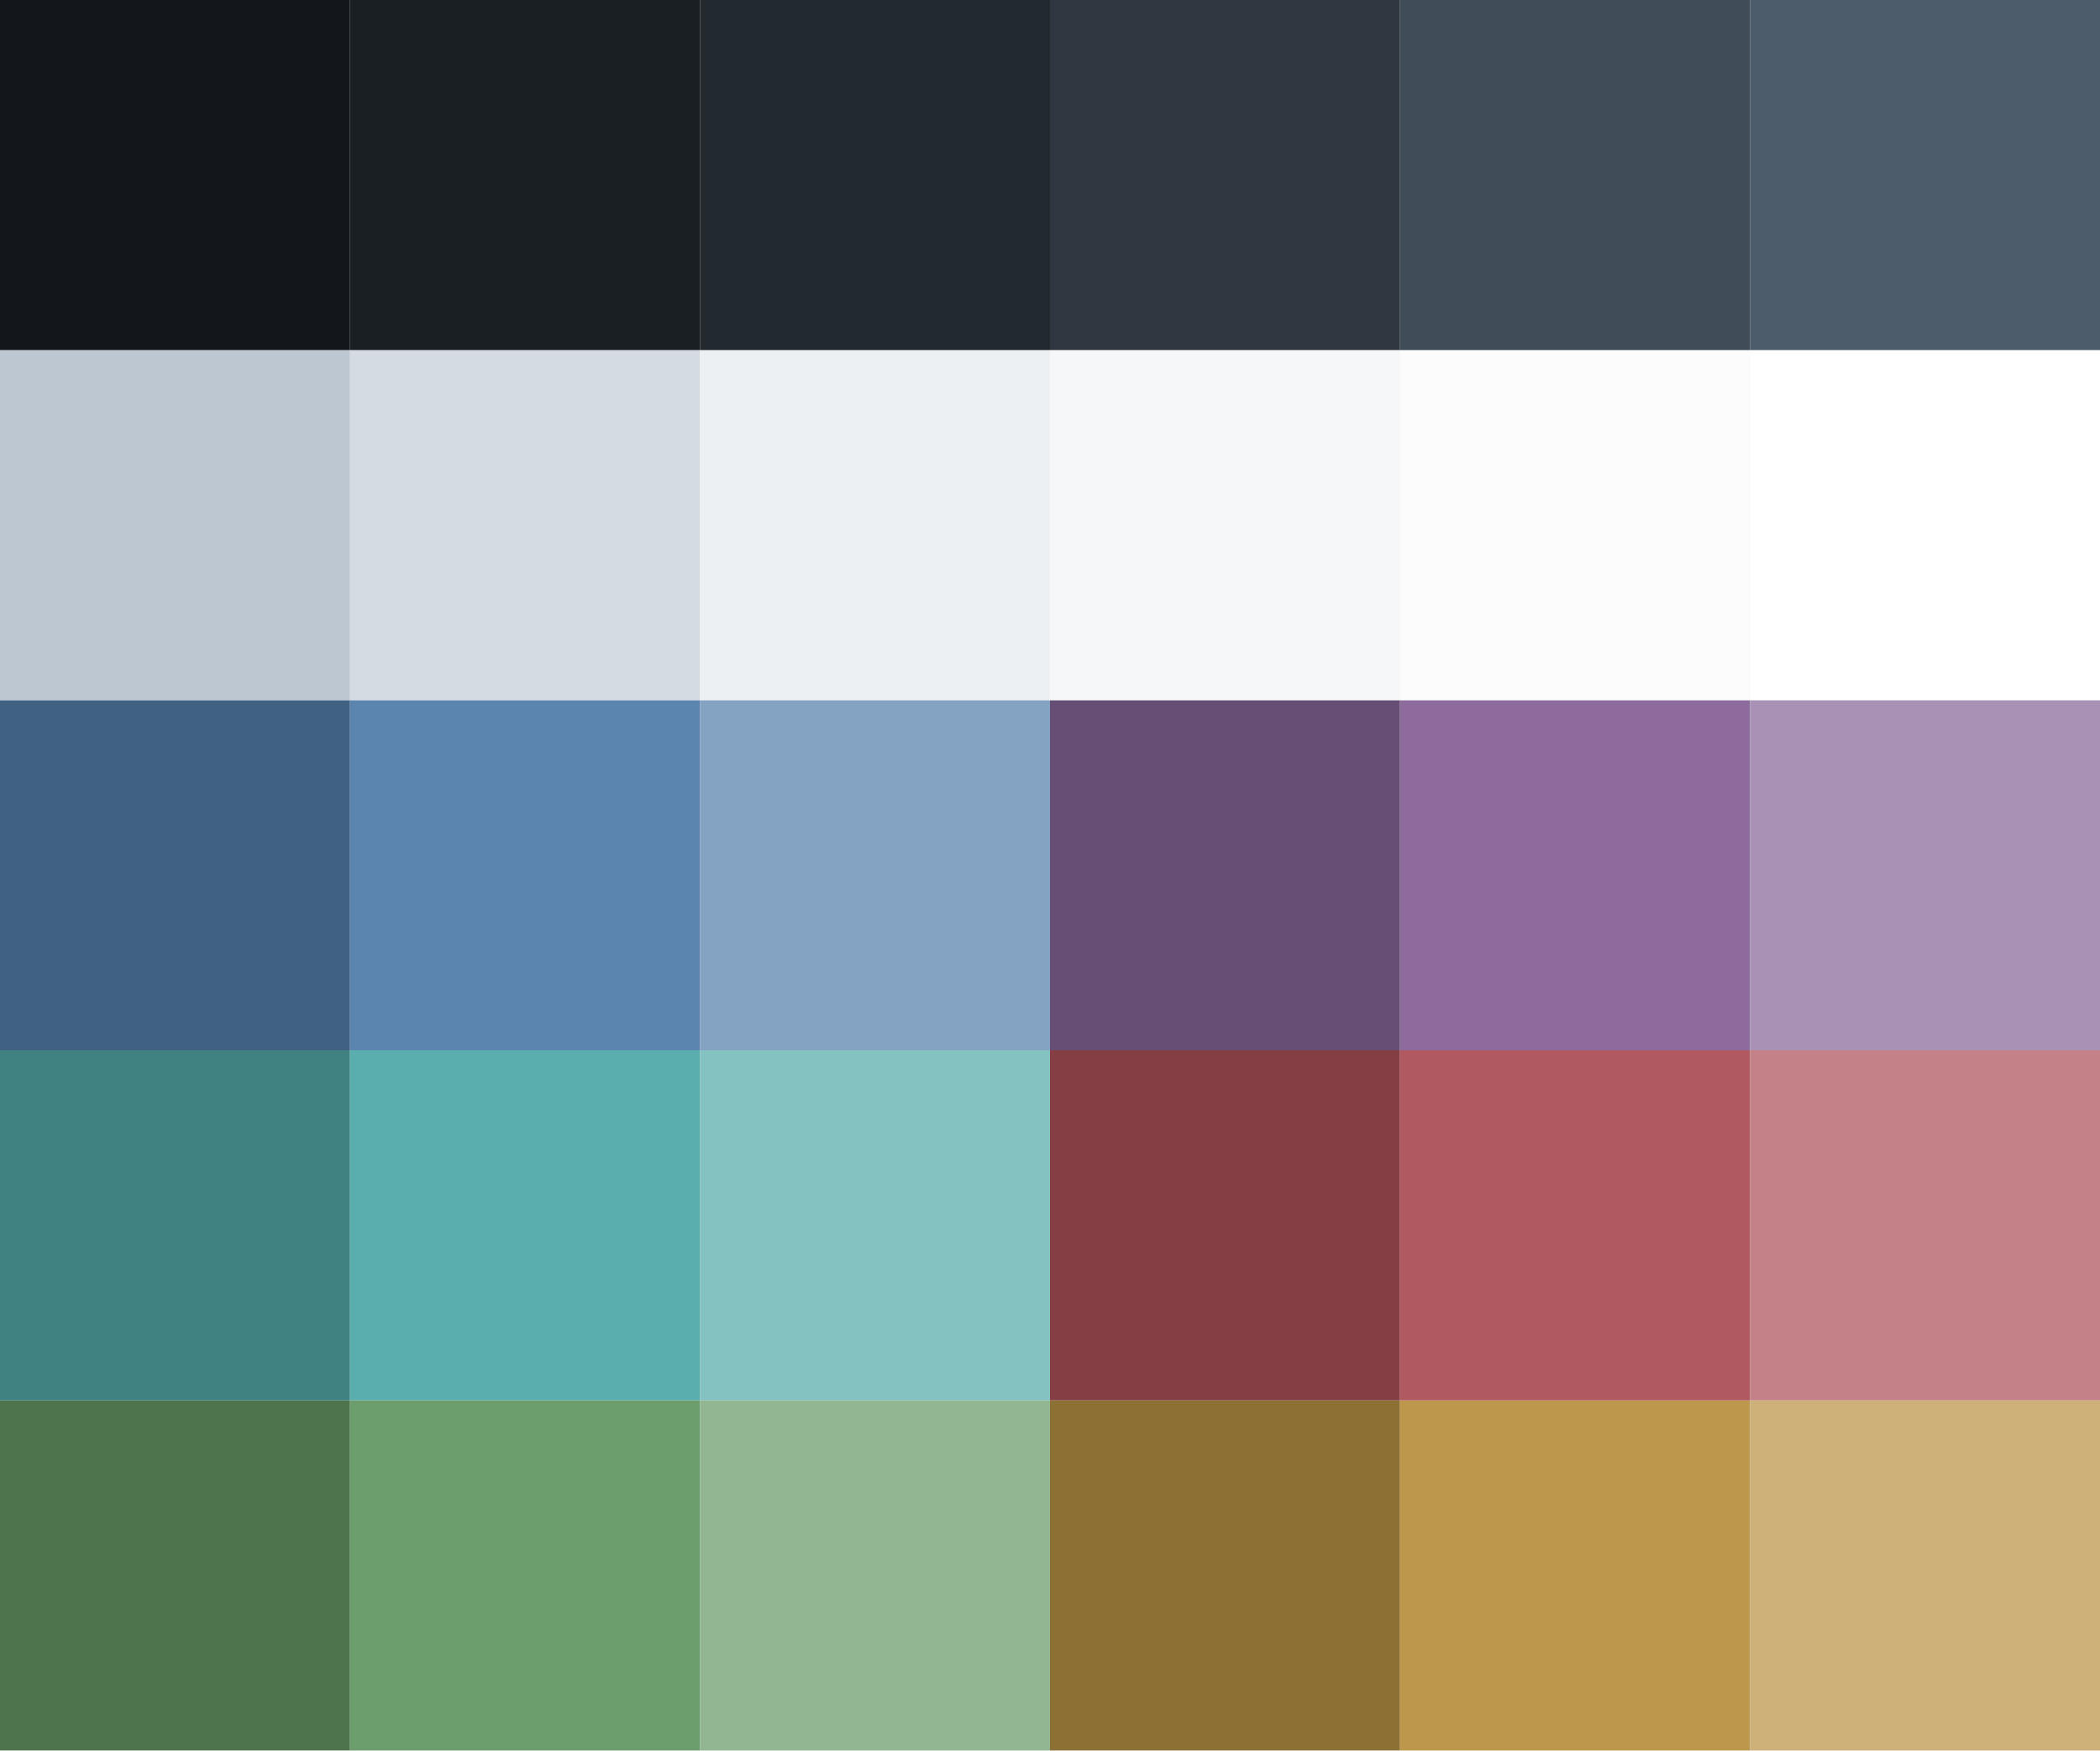
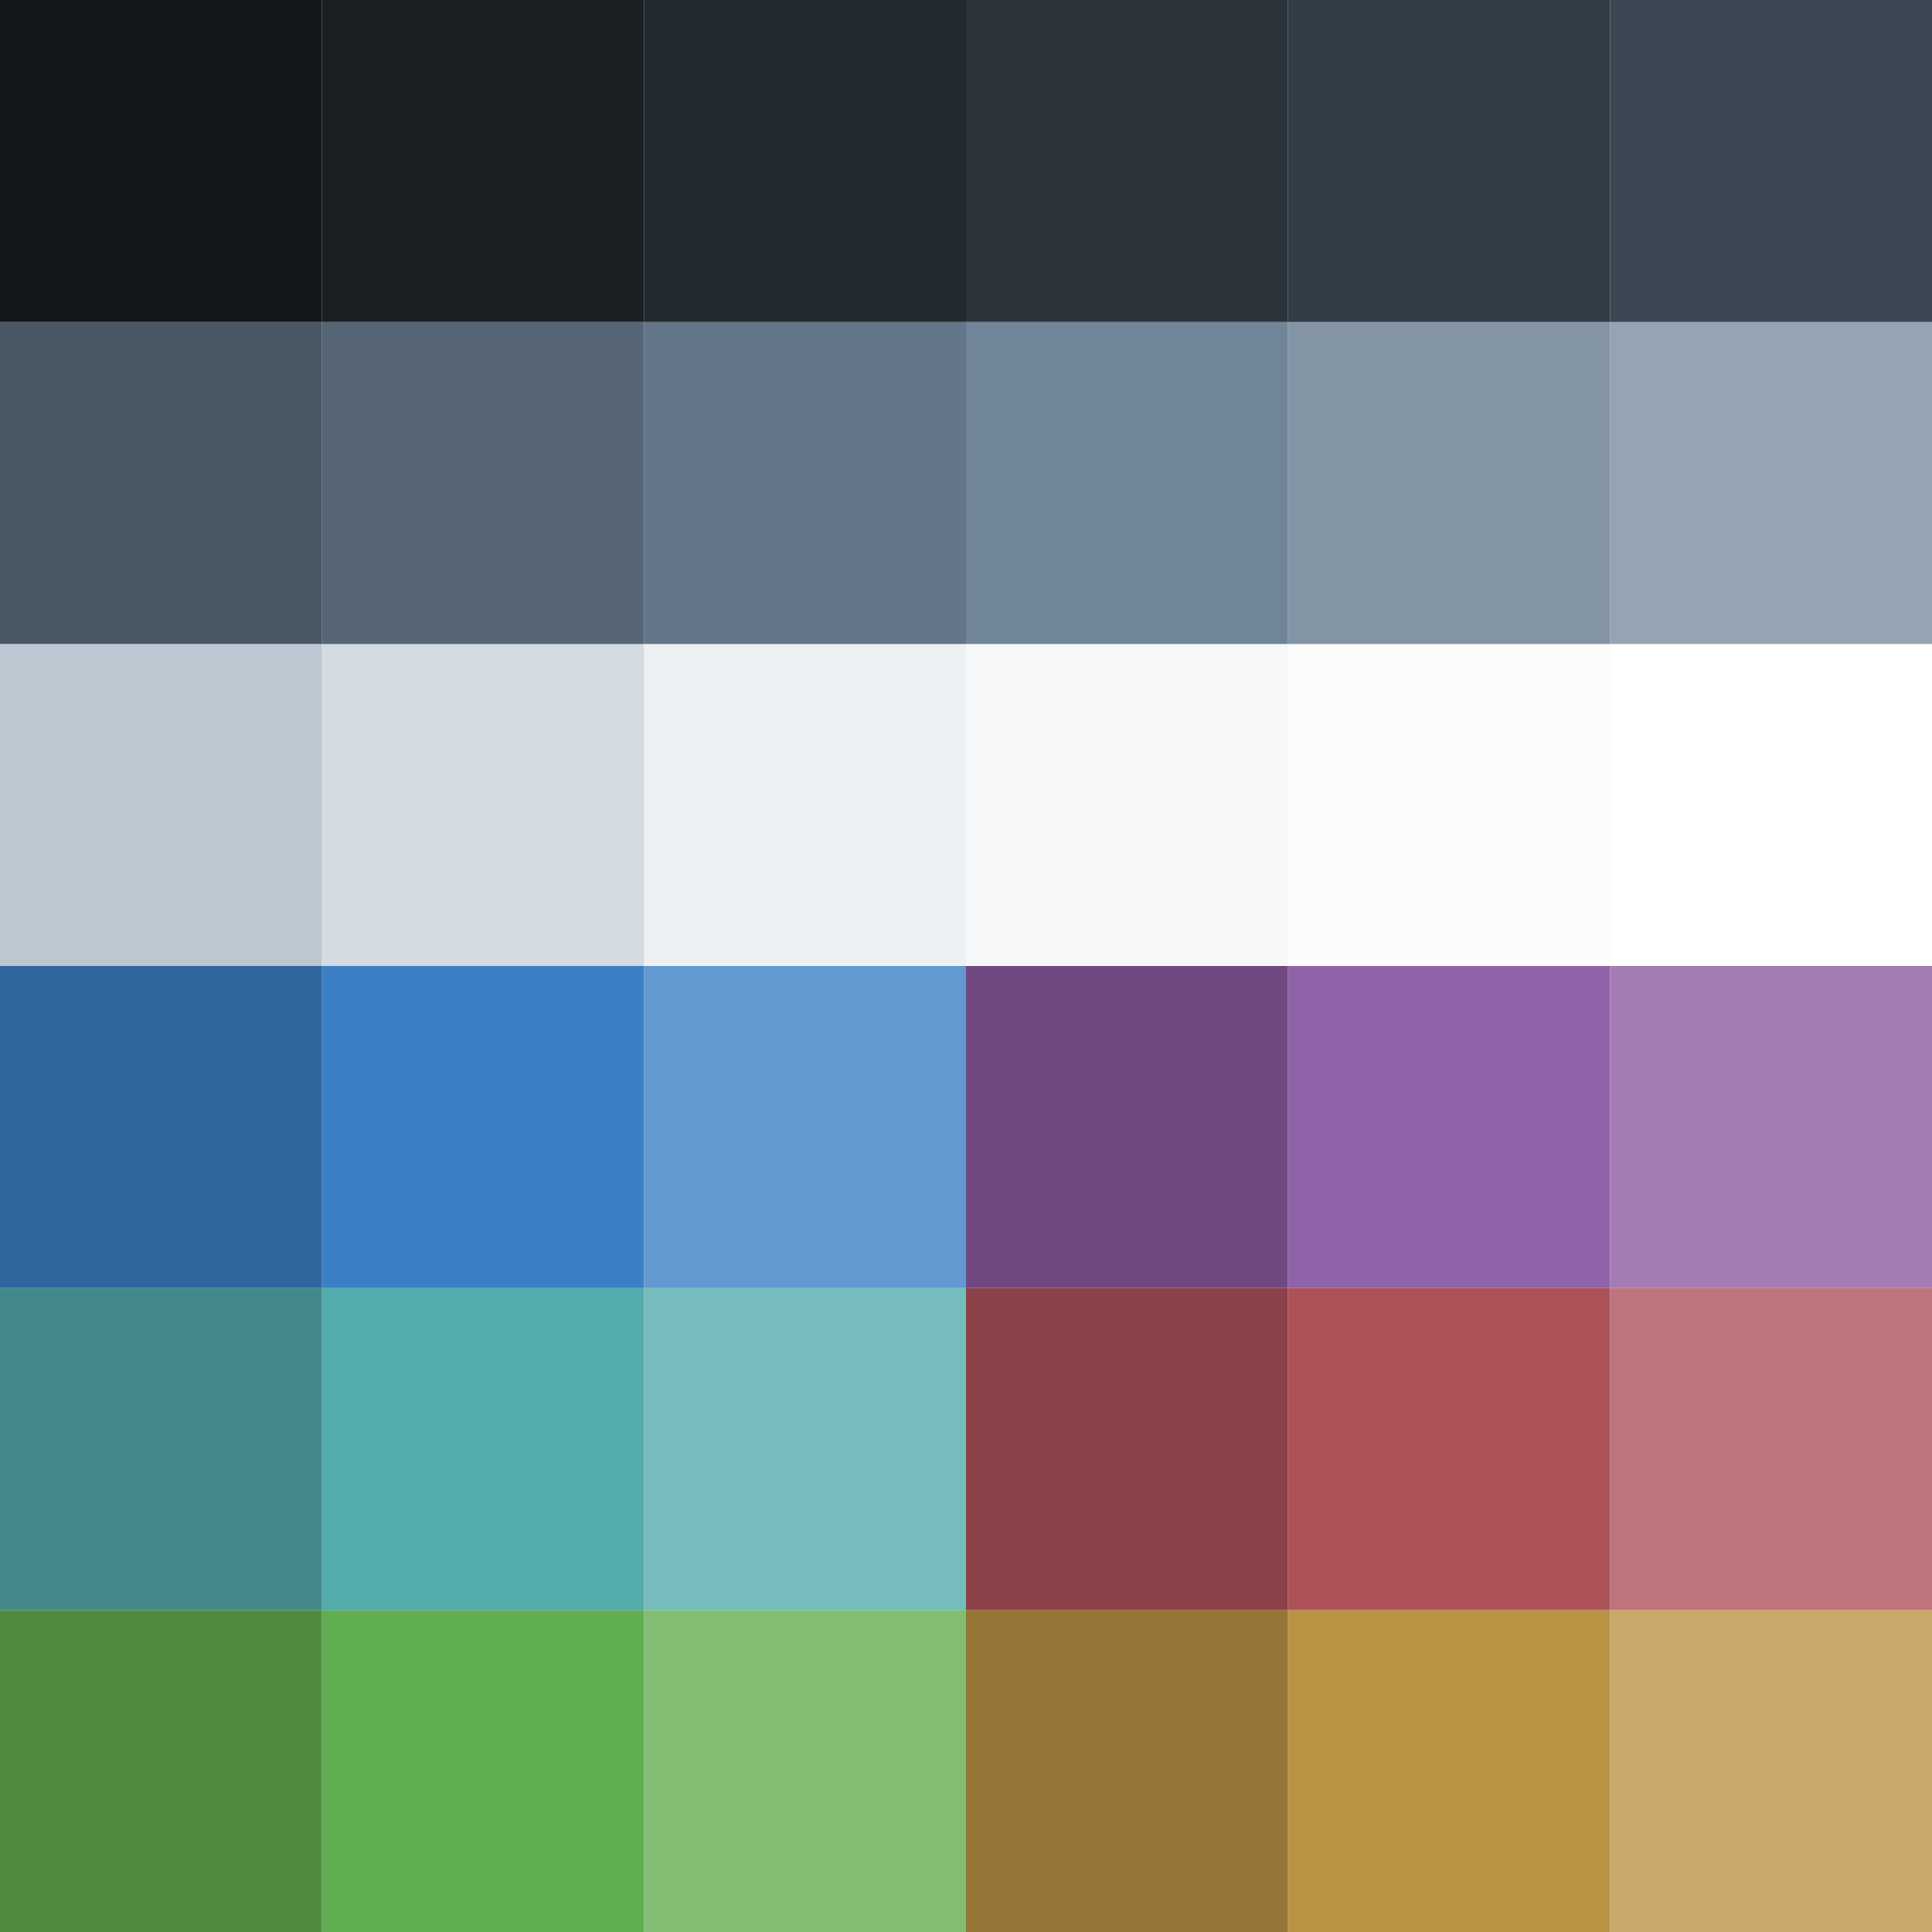
- <svg xmlns="http://www.w3.org/2000/svg" width="100%" height="100%" viewBox="0 0 384 320" version="1.1" xml:space="preserve" style="fill-rule:evenodd;clip-rule:evenodd;stroke-linejoin:round;stroke-miterlimit:2;">
-   <rect id="Sebec" x="0" y="0" width="384" height="320" style="fill:none;" />
+ <svg xmlns="http://www.w3.org/2000/svg" width="100%" height="100%" viewBox="0 0 384 384" version="1.1" xml:space="preserve" style="fill-rule:evenodd;clip-rule:evenodd;stroke-linejoin:round;stroke-miterlimit:2;">
+   <rect id="Sebec" x="0" y="0" width="384" height="384" style="fill:none;" />
  <clipPath id="_clip1">
-     <rect x="0" y="0" width="384" height="320" />
+     <rect x="0" y="0" width="384" height="384" />
  </clipPath>
  <g clip-path="url(#_clip1)">
    <g id="Green">
-       <rect id="Green0" x="-0" y="256" width="64" height="64" style="fill:#4e744e;" />
-       <rect id="Green1" x="64" y="256" width="64" height="64" style="fill:#6c9d6c;" />
-       <rect id="Green2" x="128" y="256" width="64" height="64" style="fill:#91b691;" />
+       <rect id="Green0" x="-0" y="320" width="64" height="64" style="fill:#4e8b41;" />
+       <rect id="Green1" x="64" y="320" width="64" height="64" style="fill:#61ad52;" />
+       <rect id="Green2" x="128" y="320" width="64" height="64" style="fill:#81be74;" />
    </g>
    <g id="Yellow">
-       <path id="Yellow0" d="M256,256l-64,-0l0,64l64,-0l0,-64Z" style="fill:#8d7034;" />
-       <path id="Yellow1" d="M320,256l-64,-0l0,64l64,-0l0,-64Z" style="fill:#bd974c;" />
-       <path id="Yellow2" d="M384,256l-64,-0l0,64l64,-0l0,-64Z" style="fill:#cdb179;" />
+       <path id="Yellow0" d="M256,320l-64,0l0,64l64,0l0,-64Z" style="fill:#957637;" />
+       <path id="Yellow1" d="M320,320l-64,0l0,64l64,-0l0,-64Z" style="fill:#ba9345;" />
+       <path id="Yellow2" d="M384,320l-64,0l0,64l64,-0l0,-64Z" style="fill:#c8a96a;" />
    </g>
    <g id="Cyan">
-       <rect id="Cyan0" x="-0" y="192" width="64" height="64" style="fill:#408282;" />
-       <rect id="Cyan1" x="64" y="192" width="64" height="64" style="fill:#5baeae;" />
-       <rect id="Cyan2" x="128" y="192" width="64" height="64" style="fill:#84c2c2;" />
+       <rect id="Cyan0" x="-0" y="256" width="64" height="64" style="fill:#438989;" />
+       <rect id="Cyan1" x="64" y="256" width="64" height="64" style="fill:#54abab;" />
+       <rect id="Cyan2" x="128" y="256" width="64" height="64" style="fill:#76bcbc;" />
    </g>
    <g id="Red">
-       <path id="Red0" d="M256,192l-64,-0l0,64l64,-0l0,-64Z" style="fill:#843e44;" />
-       <path id="Red1" d="M320,192l-64,-0l0,64l64,-0l0,-64Z" style="fill:#b15960;" />
-       <path id="Red2" d="M384,192l-64,-0l0,64l64,-0l0,-64Z" style="fill:#c48288;" />
+       <path id="Red0" d="M256,256l-64,-0l0,64l64,-0l0,-64Z" style="fill:#8b4147;" />
+       <path id="Red1" d="M320,256l-64,-0l0,64l64,-0l0,-64Z" style="fill:#ad5259;" />
+       <path id="Red2" d="M384,256l-64,-0l0,64l64,-0l0,-64Z" style="fill:#be747a;" />
    </g>
    <g id="Blue">
-       <path id="Blue0" d="M-0,128l64,-0l-0,64l-64,-0l-0,-64Z" style="fill:#406182;" />
-       <path id="Blue1" d="M64,128l64,-0l0,64l-64,-0l0,-64Z" style="fill:#5b85ae;" />
-       <path id="Blue2" d="M128,128l64,-0l0,64l-64,-0l0,-64Z" style="fill:#84a3c2;" />
+       <path id="Blue0" d="M-0,192l64,0l-0,64l-64,0l-0,-64Z" style="fill:#2f669d;" />
+       <path id="Blue1" d="M64,192l64,0l0,64l-64,0l0,-64Z" style="fill:#3b80c4;" />
+       <path id="Blue2" d="M128,192l64,0l0,64l-64,0l0,-64Z" style="fill:#6299d0;" />
    </g>
    <g id="Purple">
-       <path id="Purple0" d="M256,128l-64,-0l0,64l64,-0l0,-64Z" style="fill:#674e74;" />
-       <path id="Purple1" d="M320,128l-64,-0l0,64l64,-0l0,-64Z" style="fill:#8d6c9d;" />
-       <path id="Purple2" d="M384,128l-64,-0l0,64l64,-0l0,-64Z" style="fill:#a991b6;" />
+       <path id="Purple0" d="M256,192l-64,0l0,64l64,0l0,-64Z" style="fill:#704983;" />
+       <path id="Purple1" d="M320,192l-64,0l0,64l64,0l0,-64Z" style="fill:#9062a7;" />
+       <path id="Purple2" d="M384,192l-64,-0l0,64l64,-0l0,-64Z" style="fill:#a37cb6;" />
    </g>
    <g id="White">
-       <path id="White0" d="M0,64l64,-0l0,64l-64,-0l0,-64Z" style="fill:#bcc7d2;" />
-       <path id="White1" d="M64,64l64,-0l0,64l-64,-0l0,-64Z" style="fill:#d4dbe2;" />
-       <path id="White2" d="M128,64l64,-0l0,64l-64,-0l0,-64Z" style="fill:#edf0f3;" />
-       <path id="White3" d="M192,64l64,-0l0,64l-64,-0l0,-64Z" style="fill:#f6f7f9;" />
-       <path id="White4" d="M256,64l64,-0l0,64l-64,-0l0,-64Z" style="fill:#fcfcfd;" />
-       <path id="White5" d="M320,64l64,-0l0,64l-64,-0l0,-64Z" style="fill:#fff;" />
+       <path id="White0" d="M0,128l64,0l0,64l-64,0l0,-64Z" style="fill:#bcc7d2;" />
+       <path id="White1" d="M64,128l64,0l0,64l-64,0l0,-64Z" style="fill:#d4dbe2;" />
+       <path id="White2" d="M128,128l64,0l0,64l-64,0l0,-64Z" style="fill:#edf0f3;" />
+       <path id="White3" d="M192,128l64,0l0,64l-64,0l0,-64Z" style="fill:#f6f7f9;" />
+       <path id="White4" d="M256,128l64,0l0,64l-64,-0l0,-64Z" style="fill:#fcfcfd;" />
+       <path id="White5" d="M320,128l64,0l0,64l-64,0l0,-64Z" style="fill:#fff;" />
+     </g>
+     <g id="Gray">
+       <rect id="Gray0" x="0" y="64" width="64" height="64" style="fill:#495765;" />
+       <rect id="Gray1" x="64" y="64" width="64" height="64" style="fill:#566676;" />
+       <rect id="Gray2" x="128" y="64" width="64" height="64" style="fill:#637588;" />
+       <path id="Gray3" d="M192,64l64,-0l0,64l-64,-0l0,-64Z" style="fill:#718598;" />
+       <path id="Gray4" d="M256,64l64,-0l0,64l-64,-0l0,-64Z" style="fill:#8394a5;" />
+       <path id="Gray5" d="M320,64l64,-0l0,64l-64,-0l0,-64Z" style="fill:#95a3b2;" />
    </g>
    <g id="Black">
      <rect id="Black0" x="0" y="-0" width="64" height="64" style="fill:#13171b;" />
      <rect id="Black1" x="64" y="-0" width="64" height="64" style="fill:#1a1f23;" />
      <rect id="Black2" x="128" y="-0" width="64" height="64" style="fill:#22292f;" />
-       <path id="Black3" d="M192,-0l64,-0l0,64l-64,-0l0,-64Z" style="fill:#2f3841;" />
-       <path id="Black4" d="M256,-0l64,-0l0,64l-64,-0l0,-64Z" style="fill:#404d59;" />
-       <path id="Black5" d="M320,-0l64,-0l0,64l-64,-0l0,-64Z" style="fill:#4d5c6a;" />
+       <path id="Black3" d="M192,-0l64,-0l0,64l-64,-0l0,-64Z" style="fill:#2b333b;" />
+       <path id="Black4" d="M256,-0l64,-0l0,64l-64,-0l0,-64Z" style="fill:#333d47;" />
+       <path id="Black5" d="M320,-0l64,-0l0,64l-64,-0l0,-64Z" style="fill:#3c4753;" />
    </g>
  </g>
</svg>
